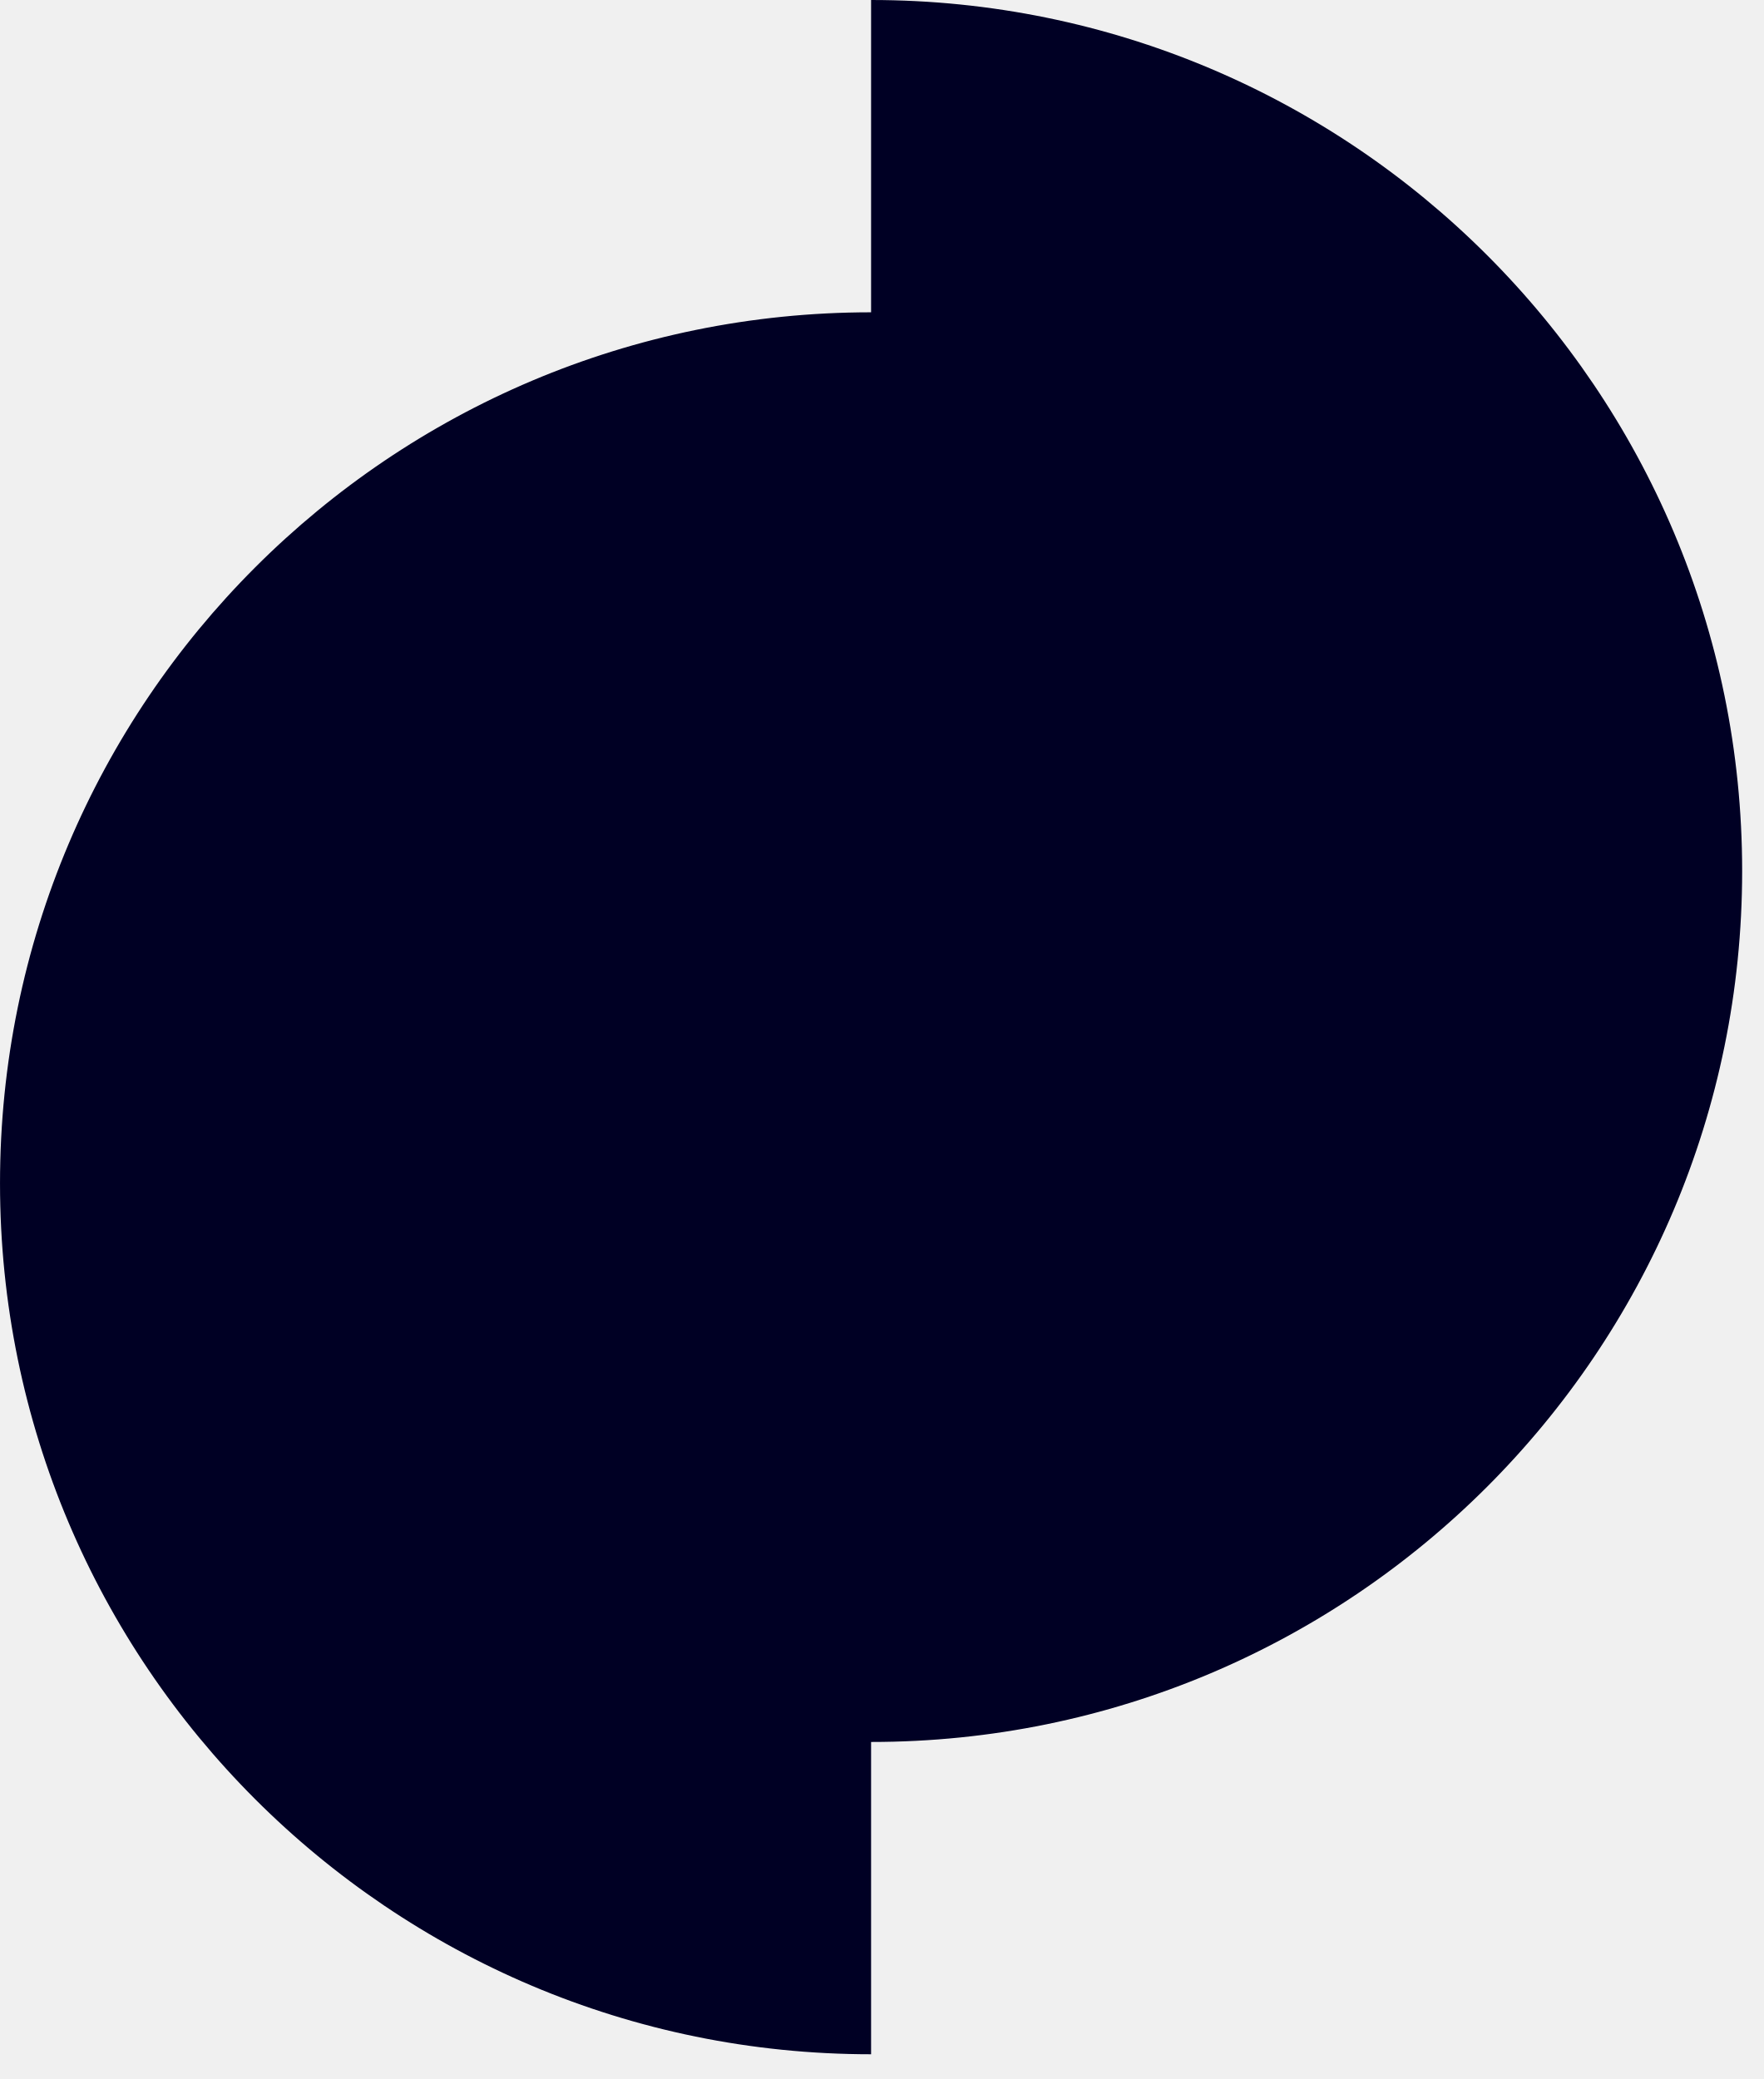
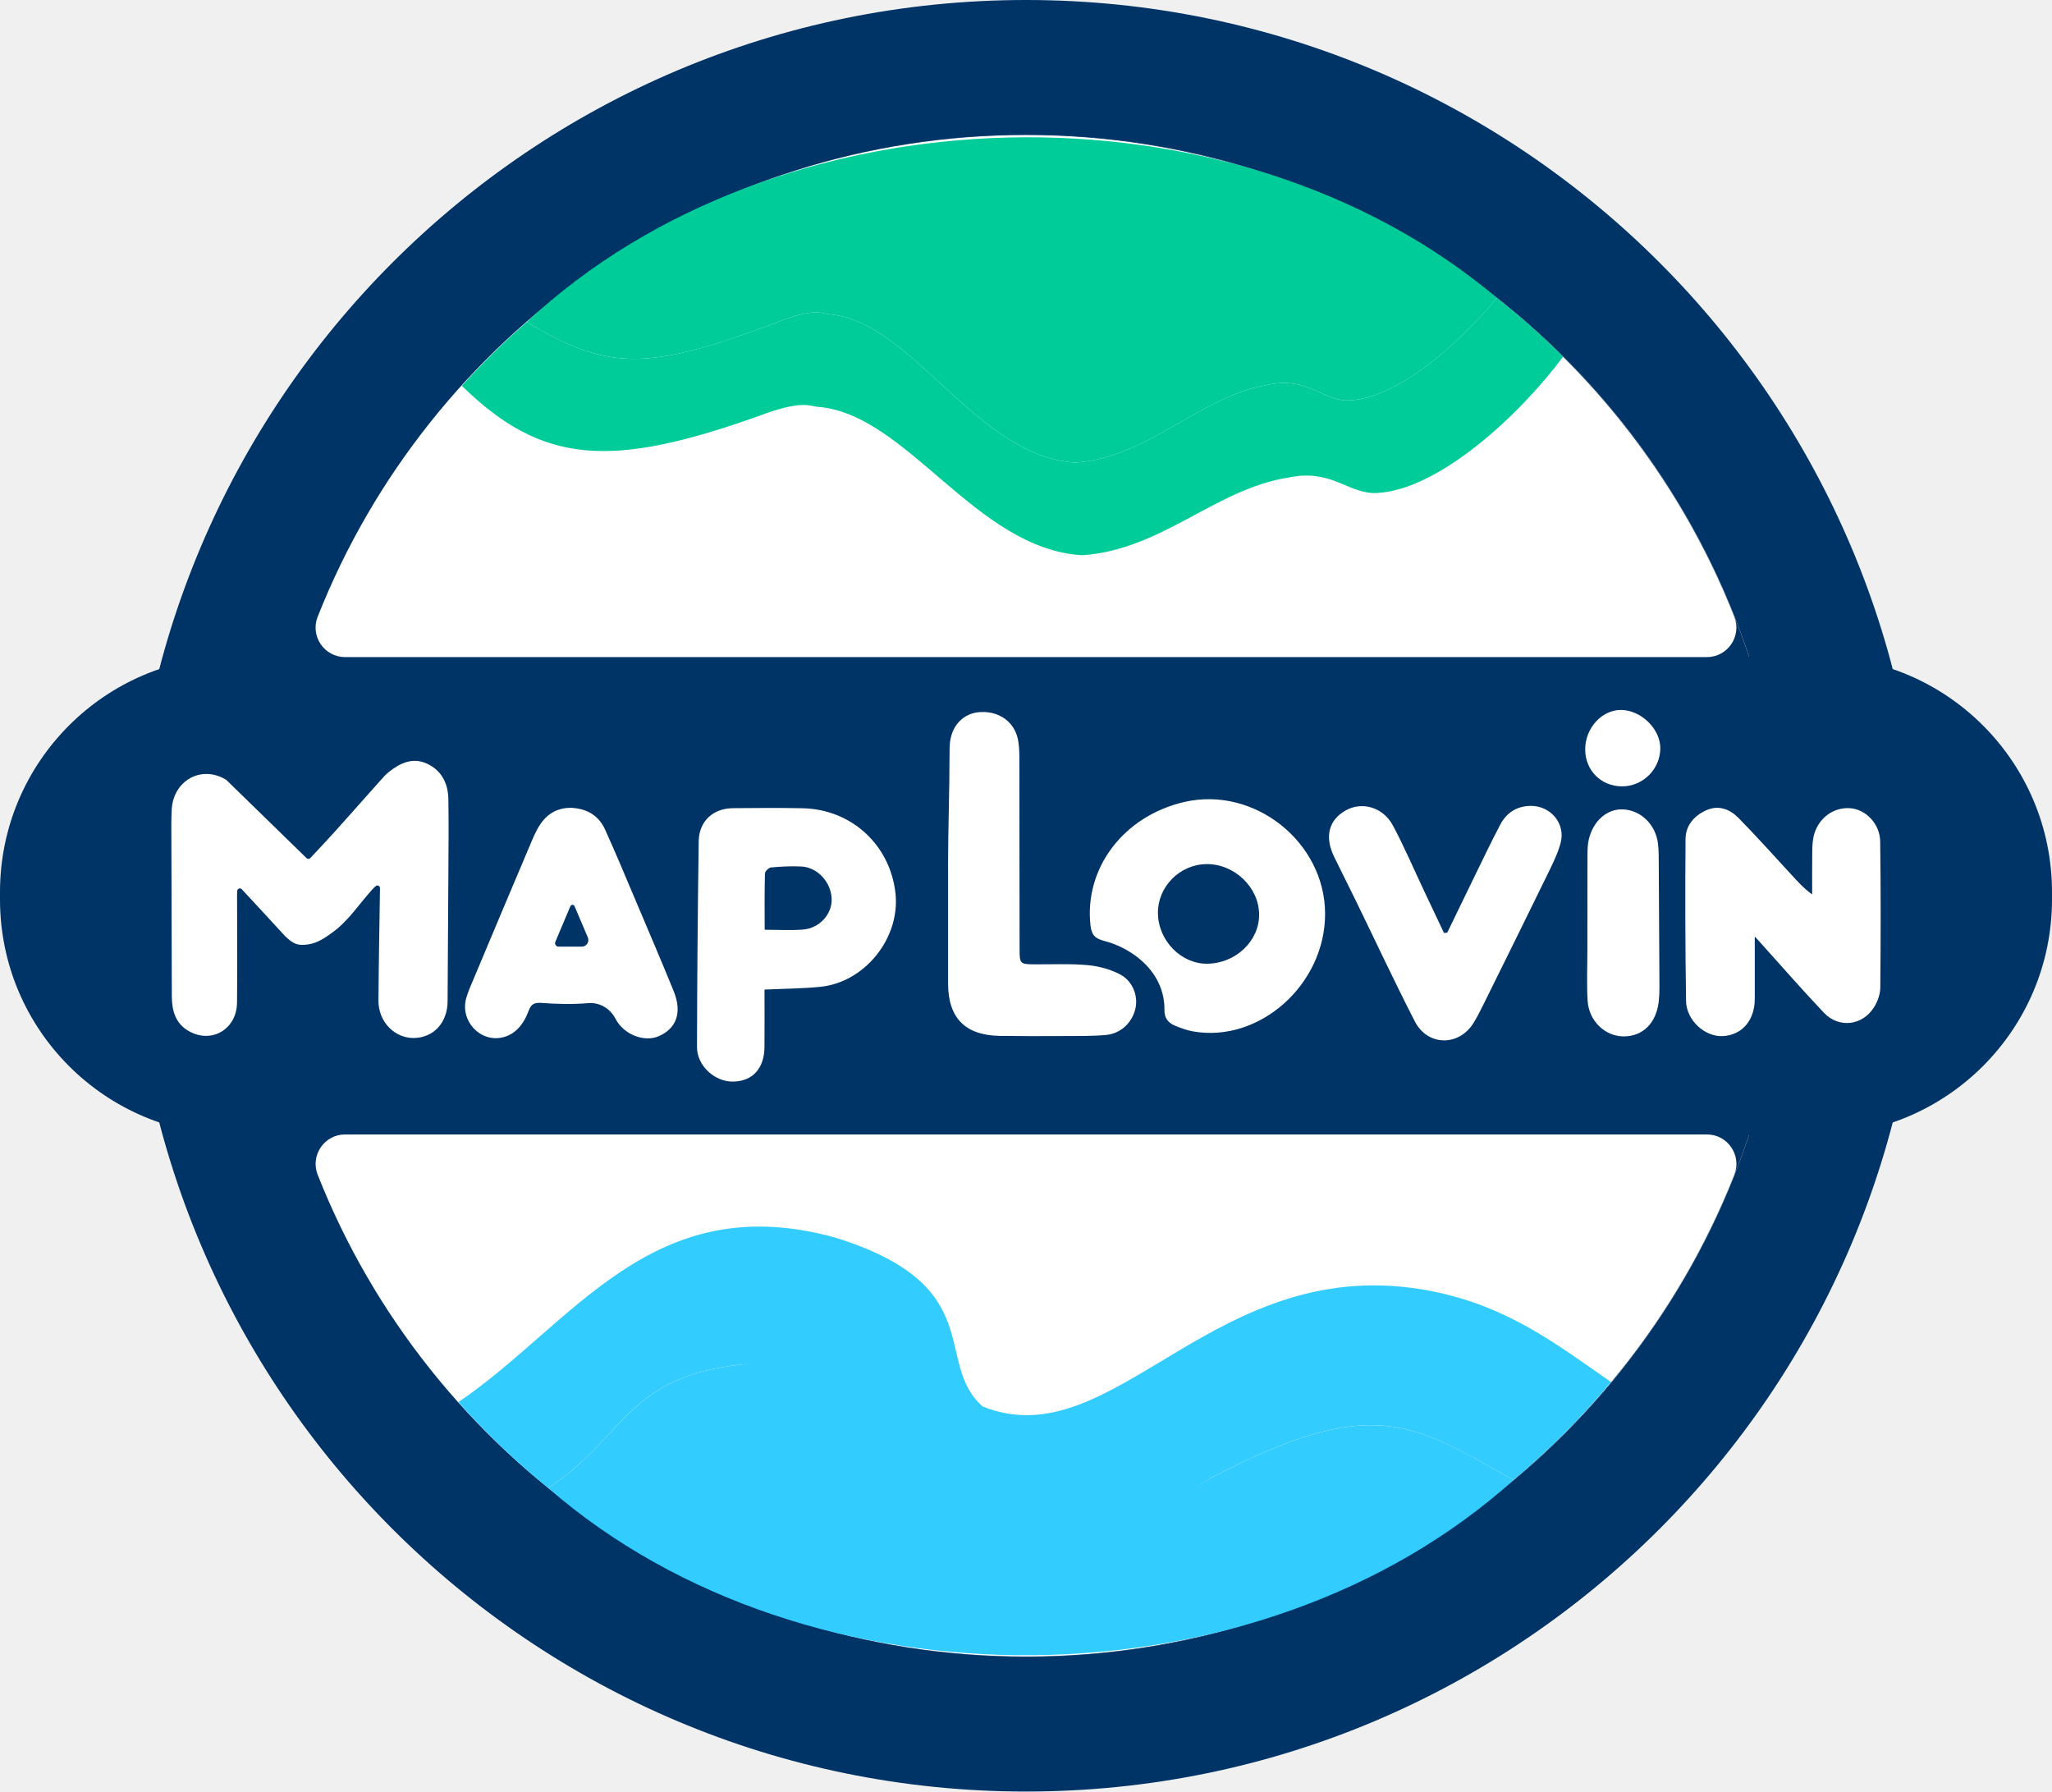
- <svg xmlns="http://www.w3.org/2000/svg" width="67" height="79" fill="none">
-   <path d="M33.097 78.06a33.096 33.096 0 1 1 0-66.193V78.06ZM33.097 0a33.096 33.096 0 1 1 0 66.193V0Z" fill="#000024" />
+ <svg xmlns="http://www.w3.org/2000/svg" id="Layer_2" data-name="Layer 2" viewBox="0 0 996.81 870.19">
+   <defs>
+     <style>
+       .cls-1 {
+         fill: #036;
+       }
+ 
+       .cls-2 {
+         fill: #3cf;
+       }
+ 
+       .cls-3 {
+         fill: #fff;
+       }
+ 
+       .cls-4 {
+         fill: #0c9;
+       }
+     </style>
+   </defs>
+   <g id="Favicon">
+     <path class="cls-1" d="M498.41,65.26c-204.25,0-369.83,165.58-369.83,369.83s165.58,369.83,369.83,369.83,369.83-165.58,369.83-369.83S702.66,65.26,498.41,65.26Z" />
+     <path class="cls-1" d="M498.41,0C258.11,0,63.31,194.8,63.31,435.1s194.8,435.09,435.09,435.09,435.1-194.8,435.1-435.09S738.7,0,498.41,0ZM498.59,804.77c-204.17,0-369.68-165.51-369.68-369.68,0-111.23,49.13-210.99,126.87-278.76,64.95-56.62,149.87-90.92,242.81-90.92,86.34,0,165.77,29.6,228.69,79.21,85.86,67.69,140.99,172.64,140.99,290.47,0,204.17-165.51,369.68-369.68,369.68Z" />
+     <rect class="cls-1" x="0" y="318.85" width="996.81" height="232.49" rx="114.46" ry="114.46" />
+     <path id="Land_Sea" data-name="Land &amp;amp; Sea" class="cls-3" d="M167.63,551.03c-10.11,0-17.01,10.2-13.3,19.6,54.15,137.04,187.79,233.98,344.08,233.98s289.93-96.95,344.08-233.98c3.72-9.4-3.19-19.6-13.3-19.6H167.63Z" />
+     <path id="Sky" class="cls-3" d="M829.18,319.16c10.11,0,17.01-10.2,13.3-19.6-54.15-137.04-187.79-233.98-344.08-233.98s-289.93,96.95-344.08,233.98c-3.72,9.4,3.19,19.6,13.3,19.6h661.55Z" />
+     <g id="Land">
+       <path class="cls-2" d="M695.24,627.1c-105.48-20.61-153.61,82.01-217.91,56.04-24.31-21.41,3.72-58.6-71.59-82.01-89.25-24.7-127.31,42.04-183.07,79.93,13.41,15.05,28,28.99,43.65,41.68,37.39-24.48,37.73-54.07,94.11-59.99,4.15-.23,17.35-2.26,37.04,7.19,16.14,7.75,10.59,26.65,26.2,53.09,17.25,28.67,68.44,27.58,90.88,27.87,39.72-5.2,42.6-14.77,73.77-33.07,79.16-41.4,97.89-26.31,146.89,1.02,17.17-14.4,33.02-30.32,47.36-47.58-26.33-18.25-49.86-36.79-87.34-44.17Z" />
+       <path class="cls-2" d="M588.34,717.84c-31.17,18.3-40.86,19.41-80.58,24.61-23.88,2.84-69.76,4.28-79.1-30.13-10.37-22.63-7.83-32.71-34.19-44.79-19.86-9.1-29.88-4.99-34.03-4.75-56.18,5.81-56.77,35.5-94.11,59.99,126.24,109.88,344.64,107.95,468.9-3.9-48.93-27.32-67.82-42.4-146.89-1.02Z" />
+     </g>
+     <path id="Sky_2" data-name="Sky 2" class="cls-4" d="M655.69,194.47c-12.99.72-20.29-12.01-40.22-7.49-33.08,5.71-57.22,35.15-93.04,37.72-48.36-2.91-79.39-68.99-119.74-72.08-4.01-.47-7.28-3.4-27.04,4.65-61.71,22.9-80.17,22.78-119.75-.84-11.12,9.69-21.66,20.03-31.55,30.97,39.55,38.69,73.17,39.86,143.72,14.85,21.23-8.05,24.74-5.12,29.05-4.65,43.48,3.18,76.72,69.18,128.65,72.08,38.51-2.58,64.5-32.04,99.96-37.71,21.41-4.53,29.26,8.21,43.21,7.49,30-1.55,69.18-37.7,90.35-66.19-10.15-10.11-20.88-19.62-32.15-28.5-20.4,24.3-48.76,48.44-71.47,49.71Z" />
+     <path id="Sky-2" data-name="Sky" class="cls-4" d="M255.9,156.43c39.34,23.58,58.28,23.74,119.75.84,19.76-8.05,23.03-5.12,27.04-4.65,40.37,3.1,71.36,69.16,119.74,72.08,35.82-2.56,59.95-32,93.04-37.72,19.93-4.53,27.23,8.21,40.22,7.49,22.71-1.26,51.07-25.41,71.47-49.71-128.43-108.75-348.81-102.99-471.26,11.66Z" />
+     <g id="Text">
+       <path class="cls-3" d="M148.96,416.85c.51.47,1.31.44,1.79-.07,4.34-4.66,8.33-8.86,12.2-13.17,7.33-8.15,14.57-16.37,21.87-24.54,1.27-1.42,2.53-2.89,4.01-4.06,5.62-4.48,11.83-7.37,18.91-3.94,6.97,3.38,9.95,9.68,10.07,17.14.2,12.07.06,24.15,0,36.22-.1,20.65-.25,41.31-.38,61.96-.07,10.4-6.83,17.7-16.46,17.79-9.32.09-17.18-7.96-17.12-18.02.11-18.27.48-36.53.73-54.79,0,0,0-.01,0-.02.01-1.1-1.32-1.66-2.12-.92-.58.54-1.07,1-1.53,1.51-6.3,6.93-11.51,15.12-19.03,20.67-4.19,3.09-7.88,5.57-12.43,6.14-4.48.56-6.63.17-11.04-4.11-6.77-7.43-13.63-14.78-20.98-22.71-.75-.81-2.1-.34-2.19.75-.06.69-.1,1.3-.1,1.9,0,17.48.18,34.96-.02,52.43-.15,13-12.42,20.14-23.52,13.77-6.33-3.63-8.12-9.83-8.15-16.7-.08-25.26-.17-50.52-.22-75.79-.01-5.08-.12-10.18.18-15.25.85-14.01,14.51-21.62,26.48-14.24" />
+       <path class="cls-3" d="M852.42,454.92c0,10.36,0,20.28,0,30.2-.01,10.5-6.13,17.63-15.54,18.14-8.62.46-17.69-7.61-17.84-17.09-.4-26.21-.44-52.44-.25-78.66.05-6.54,4.16-11.3,10.07-13.95,6.02-2.7,11.49-.51,15.68,3.76,8.79,8.94,17.14,18.31,25.65,27.52,3.07,3.32,6.06,6.71,10.12,9.6,0-6.74-.06-13.49.03-20.23.04-2.69.09-5.44.69-8.04,2.01-8.57,9.44-14.18,17.65-13.61,7.66.54,14.55,7.53,14.67,16.2.32,23.67.27,47.35.05,71.03-.03,3.16-1.31,6.65-3,9.38-5.61,9.03-17.1,10.44-24.4,2.74-10.71-11.29-20.92-23.05-31.35-34.61-.69-.76-1.4-1.5-2.24-2.4Z" />
+       <path class="cls-3" d="M371.38,480.66c0,9.52.06,18.71-.02,27.9-.08,10.46-5.82,16.69-15.31,16.8-8.88.1-17.48-7.73-17.46-16.77.08-33.35.34-66.7.83-100.04.14-9.66,6.99-15.91,16.58-16,11.28-.11,22.56-.19,33.83.03,23.79.46,42.64,17.85,45.18,41.43,2.32,21.61-14.87,43.15-36.53,45.31-8.81.88-17.7.9-27.1,1.34ZM371.46,451.6c6.63,0,12.65.38,18.6-.09,8.04-.64,14.12-7.43,13.94-14.78-.19-8.14-6.82-15.48-14.78-15.86-4.89-.24-9.83.02-14.7.47-1.1.1-2.9,1.9-2.93,2.95-.24,8.85-.13,17.7-.13,27.31Z" />
+       <path class="cls-3" d="M643.7,443.85c.04,34.31-31.85,62.8-64.06,57.14-3.09-.54-6.12-1.65-9.03-2.86-3.17-1.31-5-3.79-4.95-7.43.26-18.71-15.79-30.24-29.25-33.67-4.44-1.13-6.16-2.94-6.67-7.47-3.16-27.85,16.15-53.36,45.78-60.07,33.92-7.68,68.14,19.6,68.18,54.35ZM586.5,468.1c13.85-.16,25.34-11.16,25.15-24.07-.19-13.18-12.1-24.48-25.61-24.31-12.97.16-23.65,10.95-23.54,23.8.12,13.35,11.24,24.73,24,24.58Z" />
+       <path class="cls-3" d="M460.54,421.48c0-18.59.72-37.18.73-55.77,0-1.59.01-3.18.17-4.76.87-8.79,6.78-14.73,14.96-15.1,9.18-.41,16.44,4.89,18.12,13.47.54,2.78.65,5.68.66,8.53.07,31.15.08,62.29.11,93.44,0,6.74.3,7.05,6.89,7.1,8.74.08,17.53-.38,26.2.4,5.36.48,10.98,2.01,15.73,4.5,6.25,3.28,8.87,10.65,7.43,16.69-1.61,6.79-7.13,12.12-14.37,12.74-7.1.61-14.28.47-21.43.51-10.01.06-20.02.07-30.03-.08-16.84-.25-25.14-8.69-25.15-25.43-.02-18.75,0-37.5,0-56.26.24,0-.24,0,0,0Z" />
+       <path class="cls-3" d="M277.24,392.38c.07,0,.14,0,.21,0,7.81.36,13.43,3.83,16.5,10.59,5.04,11.11,9.73,22.39,14.49,33.63,6.32,14.9,12.69,29.79,18.8,44.77,4.2,10.29,1.48,18.1-7.17,21.91-7.02,3.09-17.07-.66-21.12-8.52-2.55-4.94-7.68-7.97-13.22-7.51-7.46.61-14.95.47-22.42-.09-3.71-.28-5.25.46-6.45,3.68-2.71,7.29-6.86,11.54-12.34,12.95-11.22,2.89-21.26-8.02-17.99-19.14.47-1.59,1.01-3.15,1.65-4.67,10.07-23.99,20.14-47.97,30.31-71.92,3.04-7.15,6.73-13.85,15.42-15.42,1.2-.22,2.43-.21,3.34-.27ZM279.1,440.17c-.37-.95-1.68-.85-2.03.02-4.18,9.91-4.62,10.96-7.29,17.27-.47,1.11.34,2.34,1.55,2.34,3.75,0,8.59,0,11.32,0,2.21,0,3.81-2.28,2.91-4.47" />
+       <path class="cls-3" d="M703.01,453.06c4.34-8.95,8.66-17.92,13.03-26.86,4.18-8.55,8.27-17.16,12.7-25.58,3.11-5.9,8.16-9.19,15.03-9.18,9.64.01,16.86,8.75,14.33,18.05-1.4,5.15-3.85,10.06-6.2,14.89-10.29,21.11-20.72,42.16-31.13,63.21-1.55,3.13-3.1,6.27-4.93,9.23-7.11,11.53-22.34,11.4-28.56-.72-9.93-19.34-19.12-39.05-28.65-58.59-3.48-7.13-7.06-14.21-10.54-21.34-4.74-9.72-2.67-17.89,5.66-22.56,7.85-4.4,18.09-1.6,22.84,7.27,5.61,10.47,10.28,21.45,15.36,32.2,3.16,6.7,6.34,13.39,9.51,20.08.51-.04,1.02-.08,1.54-.12Z" />
+       <path class="cls-3" d="M771.13,447.83c0-10.96-.03-21.92.03-32.88.01-2.37.08-4.8.61-7.09,2.12-9.21,8.98-15.13,16.77-14.72,8.6.46,15.74,7.36,16.87,16.61.42,3.45.36,6.98.38,10.47.14,19.86.25,39.71.33,59.57,0,2.22-.11,4.45-.35,6.65-1.16,10.5-7.73,16.99-17.08,16.96-9.04-.03-16.9-7.5-17.47-17.45-.48-8.23-.11-16.51-.11-24.77,0-4.45,0-8.9,0-13.34h.02Z" />
+       <path class="cls-3" d="M787.86,381.95c-10.11-.05-17.75-7.71-17.81-17.84-.06-10.29,7.89-19.19,17.21-19.27,9.81-.09,19.4,9.23,19.28,18.73-.13,10.16-8.55,18.44-18.67,18.38Z" />
+     </g>
+   </g>
</svg>
